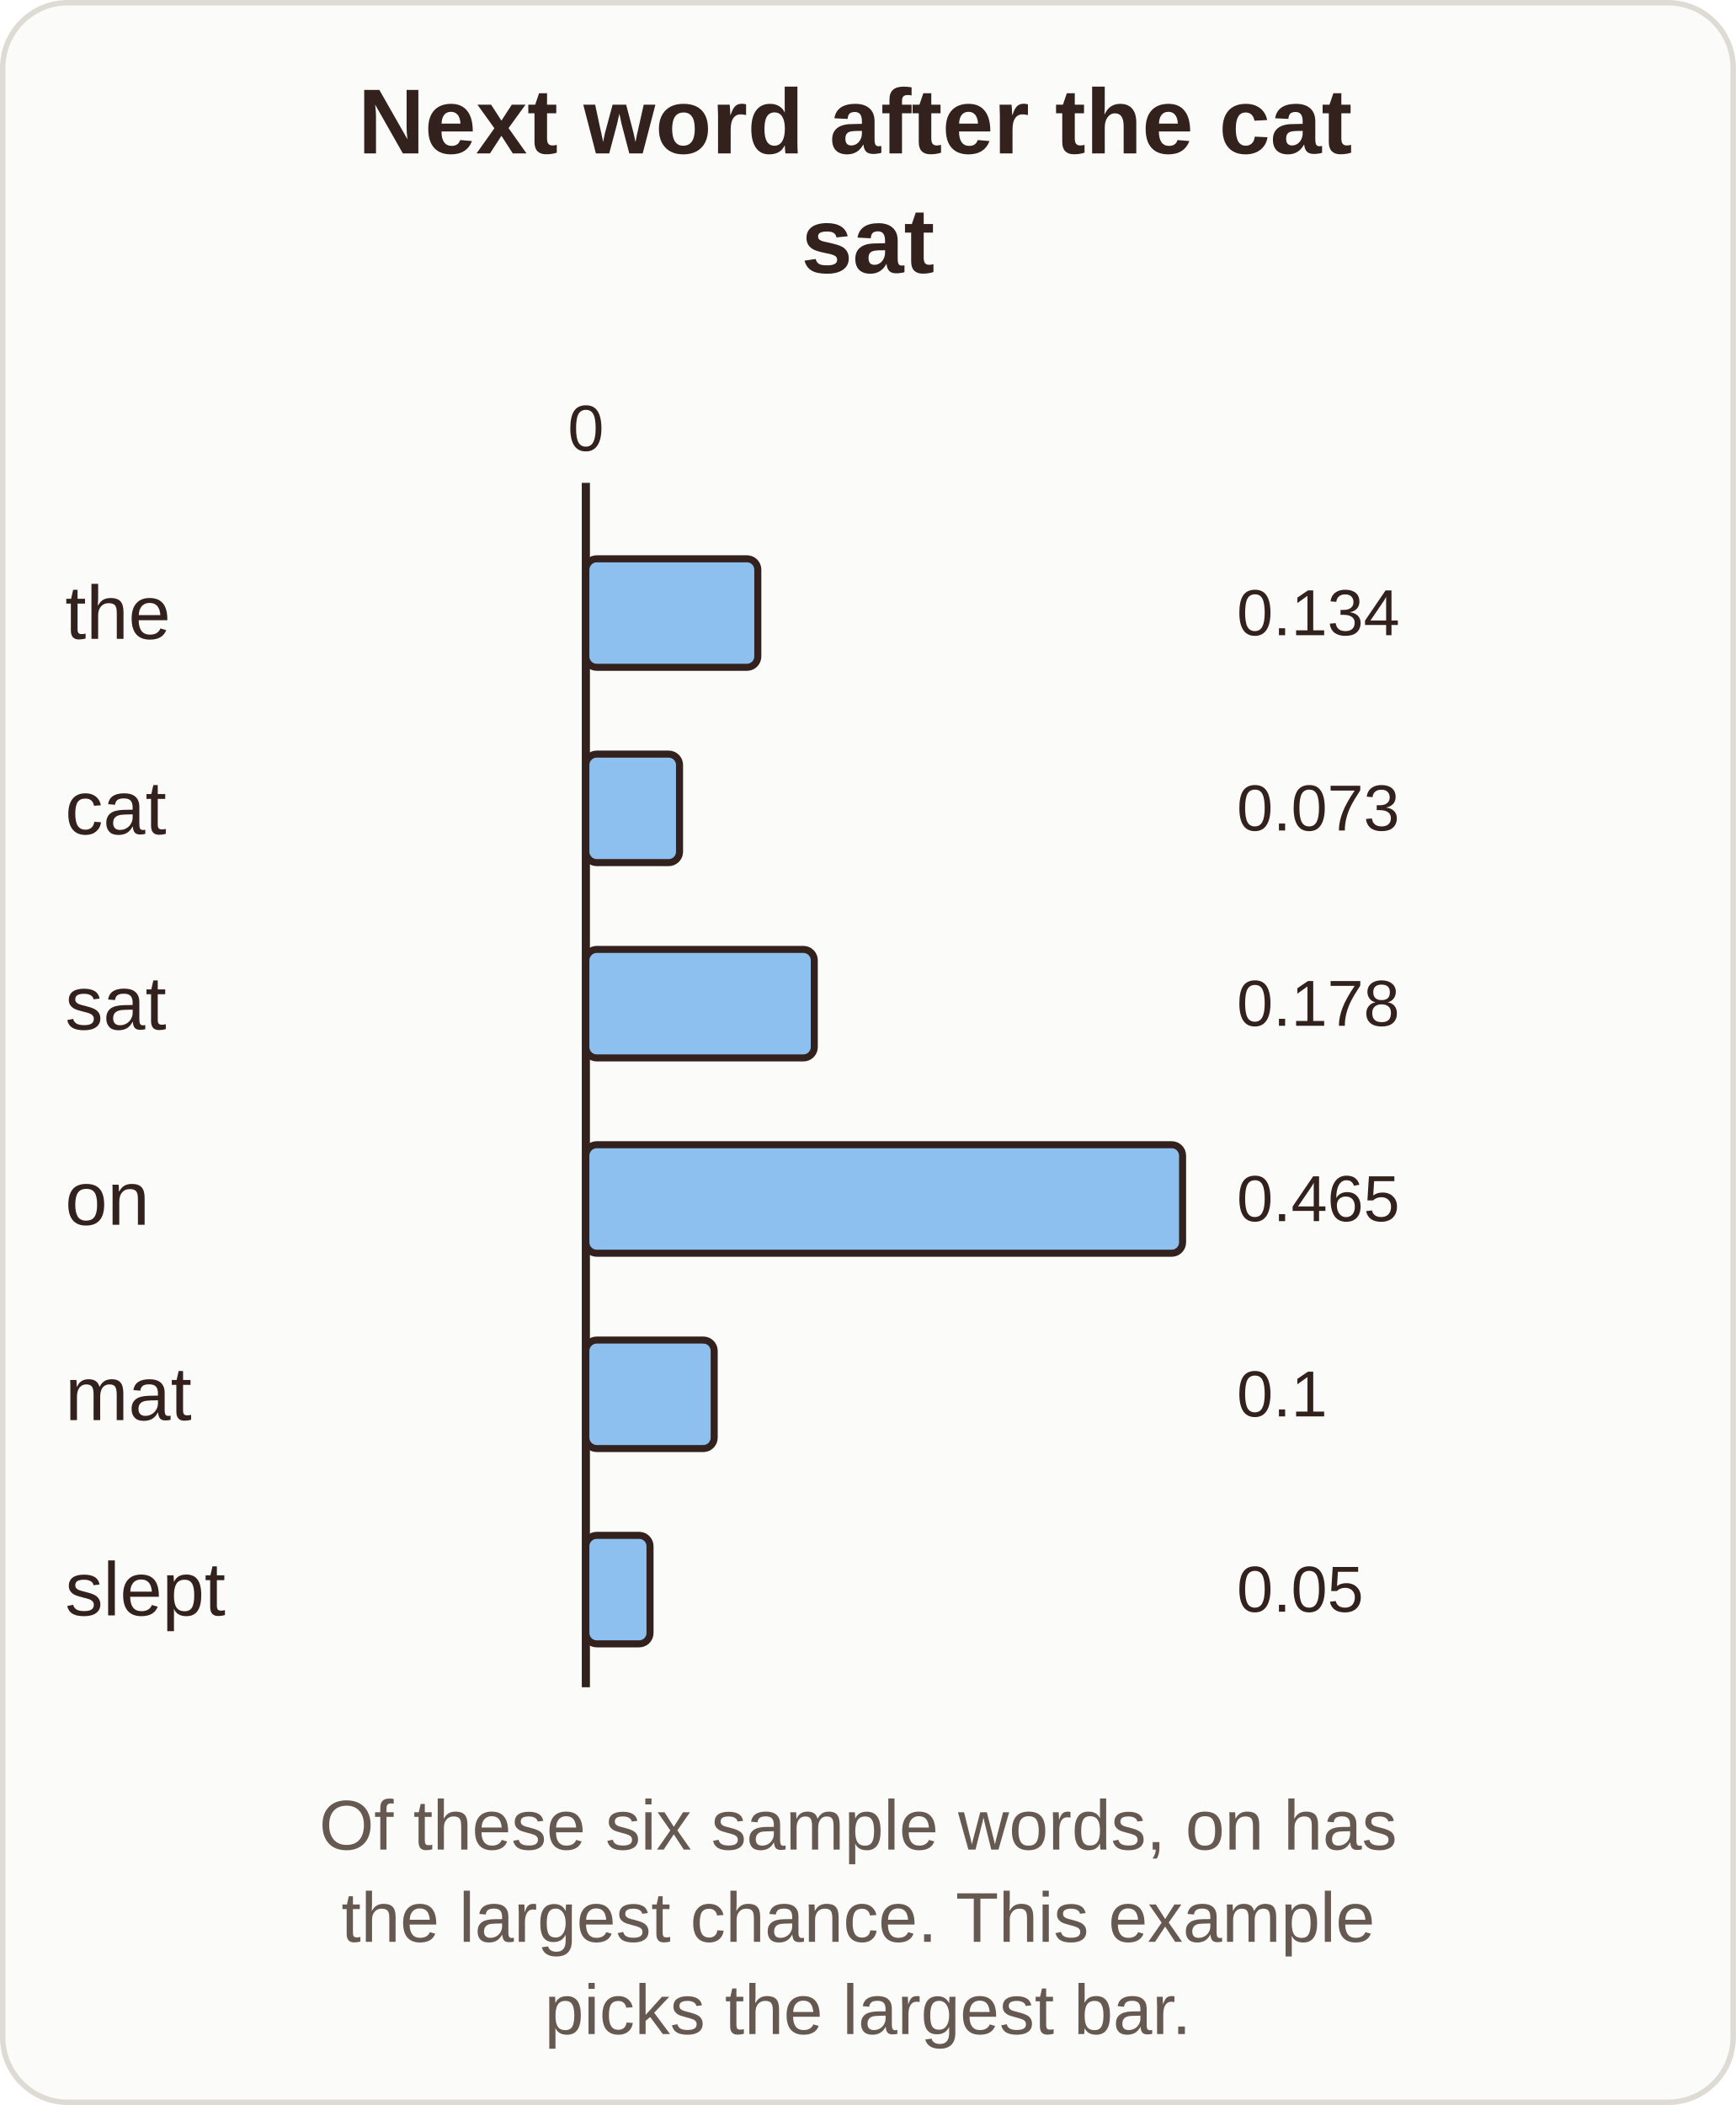
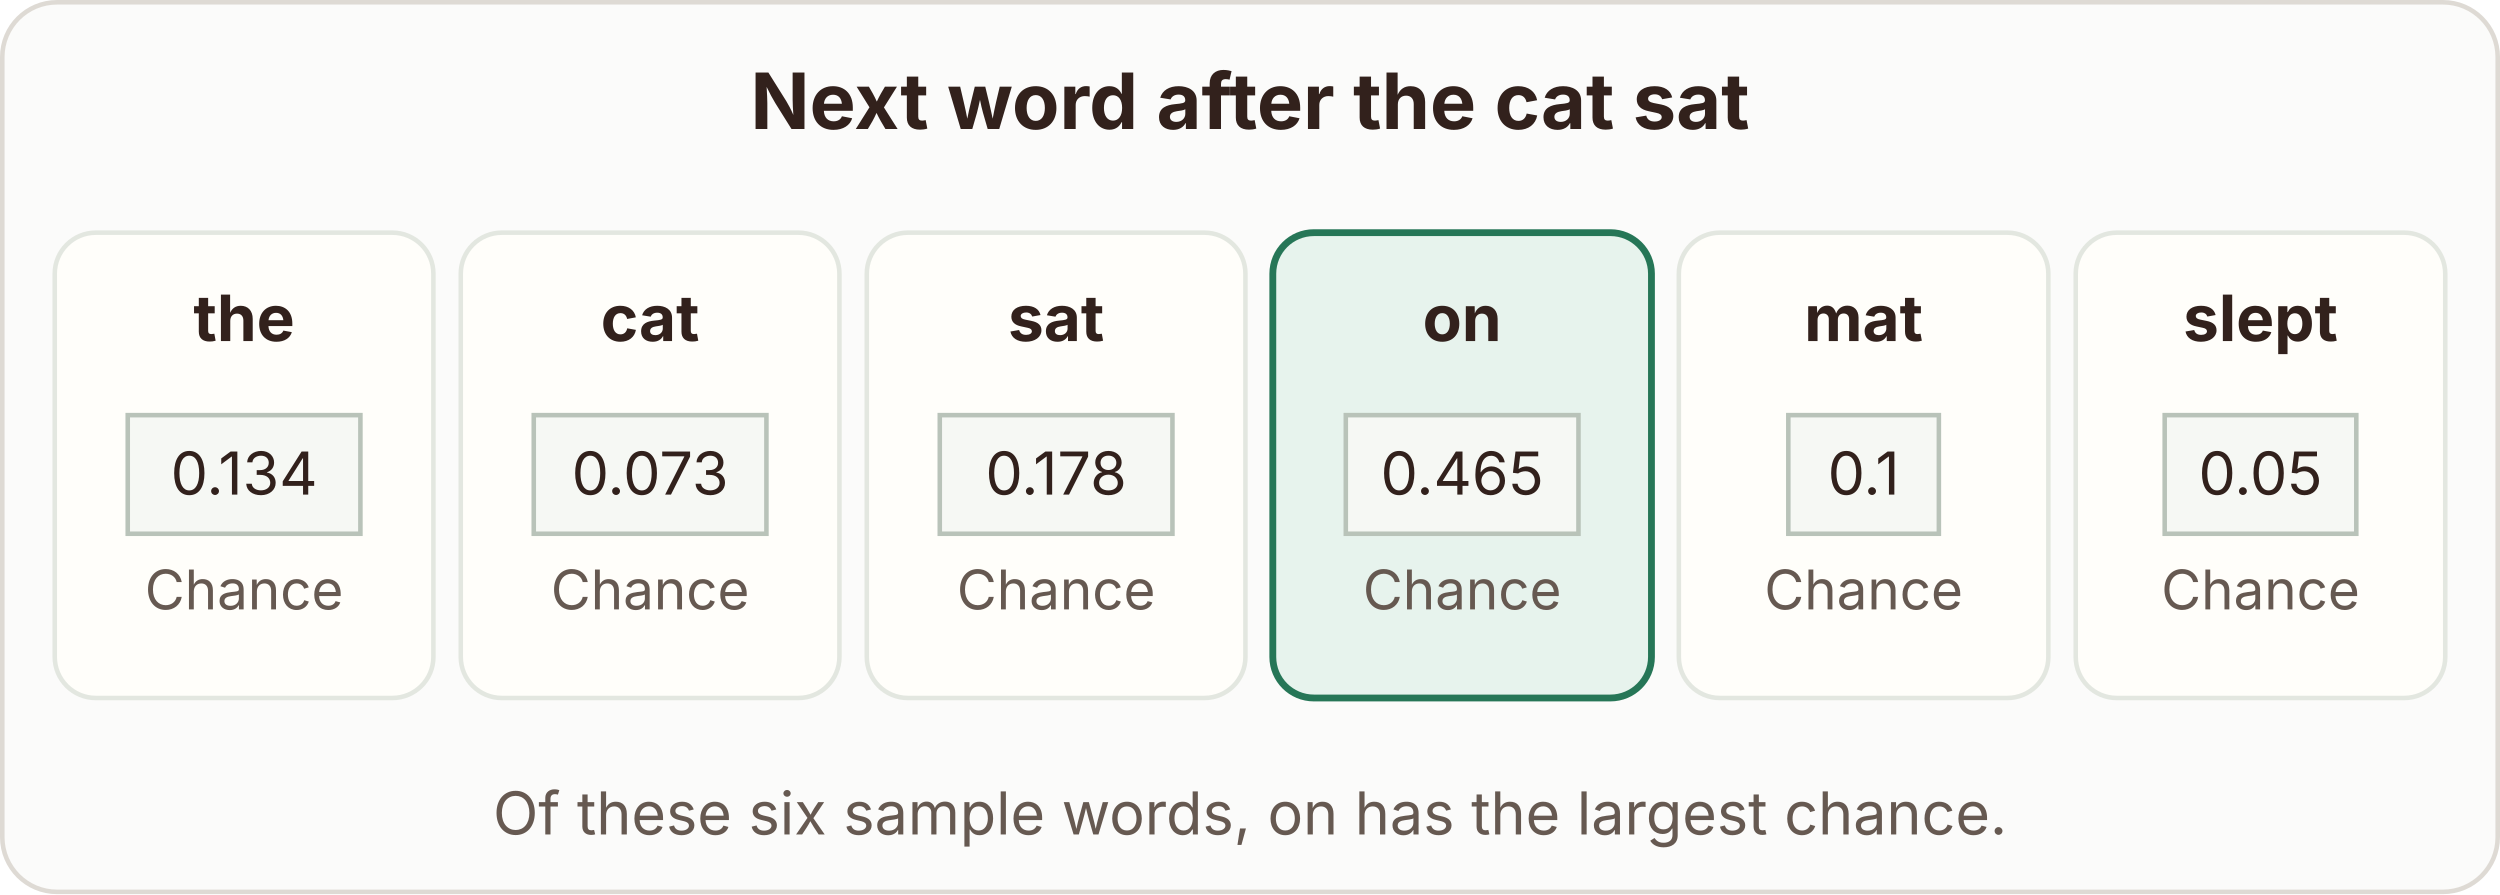
- <svg xmlns="http://www.w3.org/2000/svg" width="320" height="388" viewBox="0 0 320 388" role="img" aria-label="Next word after the cat sat the: 0.134 cat: 0.073 sat: 0.178 on: 0.465 mat: 0.1 slept: 0.05 Of these six sample words, on has the largest chance. This example picks the largest bar." font-family="Arial, Liberation Sans, sans-serif" style="display:block;max-width:none;margin-inline:auto" data-tutor-diagram="bar-chart">
-   <rect x="0.5" y="0.5" width="319" height="387" rx="12" fill="var(--viz-surface, #fbfbfa)" stroke="var(--color-line, #dedad4)" />
-   <text x="160" y="33.5" fill="var(--color-ink, #32211c)" font-size="17" font-weight="700" text-anchor="middle">
-     <tspan x="160" y="28.28">Next word after the cat</tspan>
-     <tspan x="160" y="50.28">sat</tspan>
+ <svg xmlns="http://www.w3.org/2000/svg" width="548" height="196" viewBox="0 0 548 196" role="img" aria-label="Next word after the cat sat the · cat · sat · on · mat · slept the Chance 0.134 cat Chance 0.073 sat Chance 0.178 on Chance 0.465 mat Chance 0.1 slept Chance 0.05 Of these six sample words, on has the largest chance." font-family="Inter, Liberation Sans, Arial, sans-serif" style="display:block;max-width:none;margin-inline:auto;--color-ink:#202723;--color-ink-2:#5d675f;--color-line:#e3e7e0;--viz-surface:#fffefa" data-tutor-diagram="block-stack">
+   <rect x="0.5" y="0.5" width="547" height="195" rx="12" fill="var(--viz-surface, #fbfbfa)" stroke="var(--color-line, #dedad4)" />
+   <text x="274" y="22.5" fill="var(--color-ink, #32211c)" font-size="17" font-weight="700" text-anchor="middle">
+     <tspan x="274" y="28.28">Next word after the cat sat</tspan>
  </text>
-   <g transform="translate(0 61)">
-     <line x1="108" x2="108" y1="28" y2="250" stroke="var(--color-ink, #32211c)" stroke-width="1.5" data-tutor-bar-baseline="" />
-     <text x="108" y="18" fill="var(--color-ink, #32211c)" font-size="12" font-weight="400" text-anchor="middle">
-       <tspan x="108" y="22.08">0</tspan>
-     </text>
-     <rect x="108" y="42" width="31.699" height="20" rx="2" fill="#8DBFEF" stroke="var(--color-ink, #32211c)" stroke-width="1.3" data-tutor-bar="0.134" />
-     <text x="12" y="52" fill="var(--color-ink, #32211c)" font-size="14" font-weight="400" text-anchor="start">
-       <tspan x="12" y="56.76">the</tspan>
-     </text>
-     <text x="228" y="52" fill="var(--color-ink, #32211c)" font-size="12" font-weight="400" text-anchor="start">
-       <tspan x="228" y="56.08">0.134</tspan>
-     </text>
-     <rect x="108" y="78" width="17.269" height="20" rx="2" fill="#8DBFEF" stroke="var(--color-ink, #32211c)" stroke-width="1.3" data-tutor-bar="0.073" />
-     <text x="12" y="88" fill="var(--color-ink, #32211c)" font-size="14" font-weight="400" text-anchor="start">
-       <tspan x="12" y="92.76">cat</tspan>
-     </text>
-     <text x="228" y="88" fill="var(--color-ink, #32211c)" font-size="12" font-weight="400" text-anchor="start">
-       <tspan x="228" y="92.08">0.073</tspan>
-     </text>
-     <rect x="108" y="114" width="42.108" height="20" rx="2" fill="#8DBFEF" stroke="var(--color-ink, #32211c)" stroke-width="1.3" data-tutor-bar="0.178" />
-     <text x="12" y="124" fill="var(--color-ink, #32211c)" font-size="14" font-weight="400" text-anchor="start">
-       <tspan x="12" y="128.76">sat</tspan>
-     </text>
-     <text x="228" y="124" fill="var(--color-ink, #32211c)" font-size="12" font-weight="400" text-anchor="start">
-       <tspan x="228" y="128.08">0.178</tspan>
-     </text>
-     <rect x="108" y="150" width="110" height="20" rx="2" fill="#8DBFEF" stroke="var(--color-ink, #32211c)" stroke-width="1.3" data-tutor-bar="0.465" />
-     <text x="12" y="160" fill="var(--color-ink, #32211c)" font-size="14" font-weight="400" text-anchor="start">
-       <tspan x="12" y="164.76">on</tspan>
-     </text>
-     <text x="228" y="160" fill="var(--color-ink, #32211c)" font-size="12" font-weight="400" text-anchor="start">
-       <tspan x="228" y="164.08">0.465</tspan>
-     </text>
-     <rect x="108" y="186" width="23.656" height="20" rx="2" fill="#8DBFEF" stroke="var(--color-ink, #32211c)" stroke-width="1.3" data-tutor-bar="0.1" />
-     <text x="12" y="196" fill="var(--color-ink, #32211c)" font-size="14" font-weight="400" text-anchor="start">
-       <tspan x="12" y="200.76">mat</tspan>
-     </text>
-     <text x="228" y="196" fill="var(--color-ink, #32211c)" font-size="12" font-weight="400" text-anchor="start">
-       <tspan x="228" y="200.08">0.1</tspan>
-     </text>
-     <rect x="108" y="222" width="11.828" height="20" rx="2" fill="#8DBFEF" stroke="var(--color-ink, #32211c)" stroke-width="1.3" data-tutor-bar="0.05" />
-     <text x="12" y="232" fill="var(--color-ink, #32211c)" font-size="14" font-weight="400" text-anchor="start">
-       <tspan x="12" y="236.76">slept</tspan>
-     </text>
-     <text x="228" y="232" fill="var(--color-ink, #32211c)" font-size="12" font-weight="400" text-anchor="start">
-       <tspan x="228" y="236.08">0.05</tspan>
-     </text>
+   <g transform="translate(0 39)">
+     <g data-block-stack-node="the">
+       <rect x="12" y="12" width="83" height="102" rx="9" fill="#fffefa" stroke="#e3e7e0" stroke-width="1" />
+       <text x="53.5" y="31" fill="var(--color-ink, #32211c)" font-size="14" font-weight="700" text-anchor="middle">
+         <tspan x="53.5" y="35.76">the</tspan>
+       </text>
+       <g transform="translate(22 46)" data-block-stack-child="tensor">
+         <rect x="6" y="6" width="51" height="26" fill="#f6f8f4" stroke="#b9c3b9" stroke-width="1" data-tutor-tensor-cell="0" />
+         <text x="31.5" y="19" fill="var(--color-ink, #32211c)" font-size="13" font-weight="400" text-anchor="middle">
+           <tspan x="31.5" y="23.42">0.134</tspan>
+         </text>
+         <text x="31.5" y="44.5" fill="var(--color-ink-2, #665951)" font-size="12" font-weight="400" text-anchor="middle">
+           <tspan x="31.5" y="48.58">Chance</tspan>
+         </text>
+       </g>
+     </g>
+     <g data-block-stack-node="cat">
+       <rect x="101" y="12" width="83" height="102" rx="9" fill="#fffefa" stroke="#e3e7e0" stroke-width="1" />
+       <text x="142.5" y="31" fill="var(--color-ink, #32211c)" font-size="14" font-weight="700" text-anchor="middle">
+         <tspan x="142.5" y="35.76">cat</tspan>
+       </text>
+       <g transform="translate(111 46)" data-block-stack-child="tensor">
+         <rect x="6" y="6" width="51" height="26" fill="#f6f8f4" stroke="#b9c3b9" stroke-width="1" data-tutor-tensor-cell="0" />
+         <text x="31.5" y="19" fill="var(--color-ink, #32211c)" font-size="13" font-weight="400" text-anchor="middle">
+           <tspan x="31.5" y="23.42">0.073</tspan>
+         </text>
+         <text x="31.5" y="44.5" fill="var(--color-ink-2, #665951)" font-size="12" font-weight="400" text-anchor="middle">
+           <tspan x="31.5" y="48.58">Chance</tspan>
+         </text>
+       </g>
+     </g>
+     <g data-block-stack-node="sat">
+       <rect x="190" y="12" width="83" height="102" rx="9" fill="#fffefa" stroke="#e3e7e0" stroke-width="1" />
+       <text x="231.5" y="31" fill="var(--color-ink, #32211c)" font-size="14" font-weight="700" text-anchor="middle">
+         <tspan x="231.5" y="35.76">sat</tspan>
+       </text>
+       <g transform="translate(200 46)" data-block-stack-child="tensor">
+         <rect x="6" y="6" width="51" height="26" fill="#f6f8f4" stroke="#b9c3b9" stroke-width="1" data-tutor-tensor-cell="0" />
+         <text x="31.5" y="19" fill="var(--color-ink, #32211c)" font-size="13" font-weight="400" text-anchor="middle">
+           <tspan x="31.5" y="23.42">0.178</tspan>
+         </text>
+         <text x="31.5" y="44.5" fill="var(--color-ink-2, #665951)" font-size="12" font-weight="400" text-anchor="middle">
+           <tspan x="31.5" y="48.58">Chance</tspan>
+         </text>
+       </g>
+     </g>
+     <g data-block-stack-node="on">
+       <rect x="279" y="12" width="83" height="102" rx="9" fill="#e7f3ed" stroke="#267657" stroke-width="1.5" />
+       <text x="320.5" y="31" fill="var(--color-ink, #32211c)" font-size="14" font-weight="700" text-anchor="middle">
+         <tspan x="320.5" y="35.76">on</tspan>
+       </text>
+       <g transform="translate(289 46)" data-block-stack-child="tensor">
+         <rect x="6" y="6" width="51" height="26" fill="#f6f8f4" stroke="#b9c3b9" stroke-width="1" data-tutor-tensor-cell="0" />
+         <text x="31.5" y="19" fill="var(--color-ink, #32211c)" font-size="13" font-weight="400" text-anchor="middle">
+           <tspan x="31.5" y="23.42">0.465</tspan>
+         </text>
+         <text x="31.5" y="44.5" fill="var(--color-ink-2, #665951)" font-size="12" font-weight="400" text-anchor="middle">
+           <tspan x="31.5" y="48.58">Chance</tspan>
+         </text>
+       </g>
+     </g>
+     <g data-block-stack-node="mat">
+       <rect x="368" y="12" width="81" height="102" rx="9" fill="#fffefa" stroke="#e3e7e0" stroke-width="1" />
+       <text x="408.5" y="31" fill="var(--color-ink, #32211c)" font-size="14" font-weight="700" text-anchor="middle">
+         <tspan x="408.5" y="35.76">mat</tspan>
+       </text>
+       <g transform="translate(378 46)" data-block-stack-child="tensor">
+         <rect x="14" y="6" width="33" height="26" fill="#f6f8f4" stroke="#b9c3b9" stroke-width="1" data-tutor-tensor-cell="0" />
+         <text x="30.5" y="19" fill="var(--color-ink, #32211c)" font-size="13" font-weight="400" text-anchor="middle">
+           <tspan x="30.5" y="23.42">0.1</tspan>
+         </text>
+         <text x="30.5" y="44.5" fill="var(--color-ink-2, #665951)" font-size="12" font-weight="400" text-anchor="middle">
+           <tspan x="30.5" y="48.58">Chance</tspan>
+         </text>
+       </g>
+     </g>
+     <g data-block-stack-node="slept">
+       <rect x="455" y="12" width="81" height="102" rx="9" fill="#fffefa" stroke="#e3e7e0" stroke-width="1" />
+       <text x="495.5" y="31" fill="var(--color-ink, #32211c)" font-size="14" font-weight="700" text-anchor="middle">
+         <tspan x="495.5" y="35.76">slept</tspan>
+       </text>
+       <g transform="translate(465 46)" data-block-stack-child="tensor">
+         <rect x="9.5" y="6" width="42" height="26" fill="#f6f8f4" stroke="#b9c3b9" stroke-width="1" data-tutor-tensor-cell="0" />
+         <text x="30.5" y="19" fill="var(--color-ink, #32211c)" font-size="13" font-weight="400" text-anchor="middle">
+           <tspan x="30.5" y="23.42">0.05</tspan>
+         </text>
+         <text x="30.5" y="44.5" fill="var(--color-ink-2, #665951)" font-size="12" font-weight="400" text-anchor="middle">
+           <tspan x="30.5" y="48.58">Chance</tspan>
+         </text>
+       </g>
+     </g>
  </g>
-   <text x="160" y="353.5" fill="var(--color-ink-2, #665951)" font-size="13" font-weight="400" text-anchor="middle">
-     <tspan x="160" y="340.92">Of these six sample words, on has</tspan>
-     <tspan x="160" y="357.92">the largest chance. This example</tspan>
-     <tspan x="160" y="374.92">picks the largest bar.</tspan>
+   <text x="274" y="178.5" fill="var(--color-ink-2, #665951)" font-size="13" font-weight="400" text-anchor="middle">
+     <tspan x="274" y="182.92">Of these six sample words, on has the largest chance.</tspan>
  </text>
</svg>
